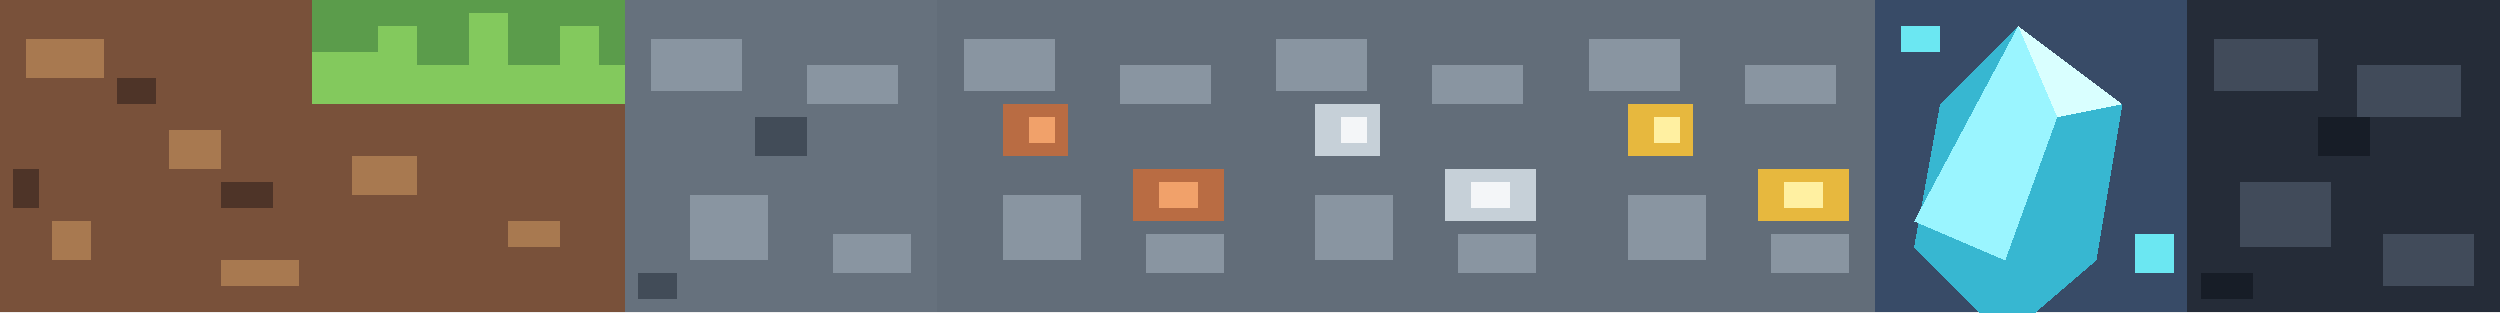
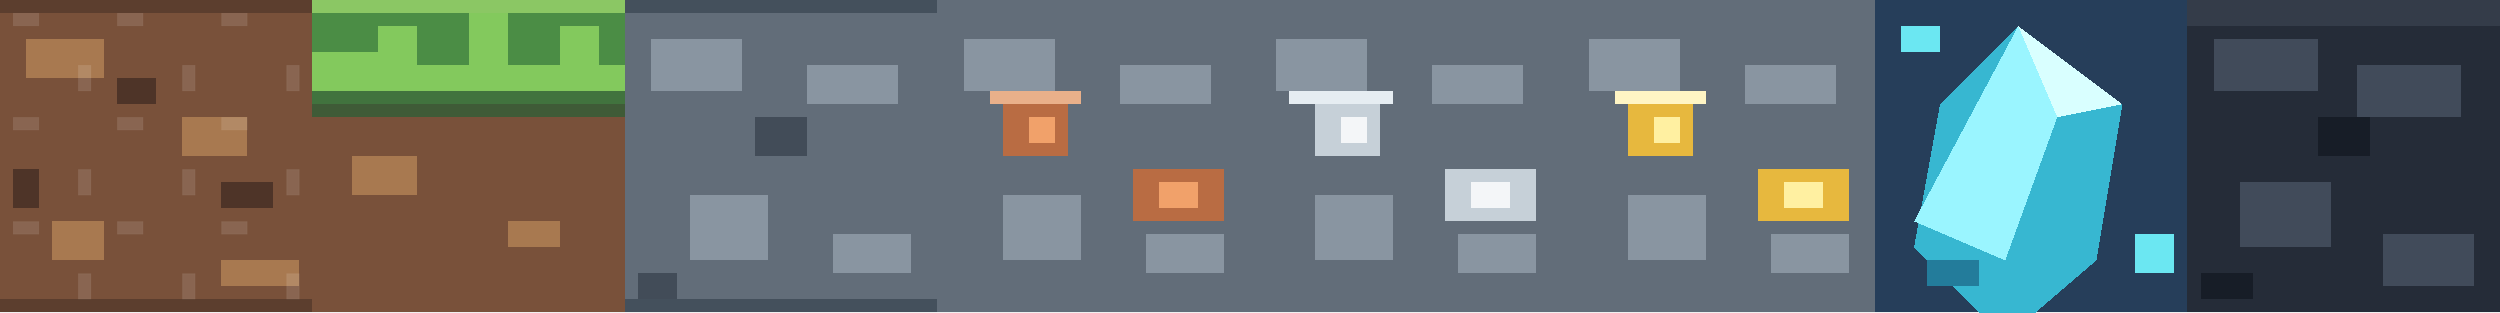
<svg xmlns="http://www.w3.org/2000/svg" width="192" height="24" viewBox="0 0 192 24" shape-rendering="crispEdges">
-   <g id="dirt" transform="translate(0)">
+   <defs>
+     <pattern id="grain" width="8" height="8" patternUnits="userSpaceOnUse">
+       <path d="M1 1h2v1H1zm5 4h1v2H6z" fill="#fff" opacity=".12" />
+     </pattern>
+   </defs>
+   <g transform="translate(0)">
    <rect width="24" height="24" fill="#79513a" />
-     <path d="M2 3h6v3H2zm11 7h4v3h-4zM4 17h3v3H4zm13 3h6v2h-6z" fill="#a87950" />
+     <path d="M2 3h6v3H2zm12 6h5v3h-5zM4 17h4v3H4zm13 3h6v2h-6z" fill="#a87950" />
    <path d="M9 6h3v2H9zm8 8h4v2h-4zM1 13h2v3H1z" fill="#4e3428" />
+     <rect width="24" height="24" fill="url(#grain)" />
+     <path d="M0 0h24v1H0zM0 23h24v1H0z" fill="#39291f" opacity=".45" />
  </g>
-   <g id="grass" transform="translate(24)">
+   <g transform="translate(24)">
    <rect width="24" height="24" fill="#79513a" />
-     <rect width="24" height="6" fill="#5b9c4b" />
+     <rect width="24" height="6" fill="#4b8d45" />
    <path d="M0 4h5V2h3v3h4V1h3v4h4V2h3v3h2v3H0z" fill="#83c95d" />
    <path d="M3 12h5v3H3zm12 5h4v2h-4z" fill="#a87950" />
+     <path d="M0 7h24v2H0z" fill="#315e36" opacity=".8" />
+     <path d="M0 0h24v1H0z" fill="#b5ef78" opacity=".6" />
  </g>
-   <g id="stone" transform="translate(48)">
-     <rect width="24" height="24" fill="#66717d" />
+   <g transform="translate(48)">
+     <rect width="24" height="24" fill="#626d79" />
    <path d="M2 3h7v4H2zm12 2h7v3h-7zM5 15h6v5H5zm11 3h6v3h-6z" fill="#8995a1" />
    <path d="M10 9h4v3h-4zM1 21h3v2H1z" fill="#424c58" />
+     <path d="M0 0h24v1H0zM0 23h24v1H0z" fill="#303c49" opacity=".6" />
  </g>
-   <g id="copper" transform="translate(72)">
+   <g transform="translate(72)">
    <rect width="24" height="24" fill="#626d79" />
    <path d="M2 3h7v4H2zm12 2h7v3h-7zM5 15h6v5H5zm11 3h6v3h-6z" fill="#8995a1" />
    <path d="M5 8h5v4H5zm10 5h7v4h-7z" fill="#b96c43" />
    <path d="M7 9h2v2H7zm10 5h3v2h-3z" fill="#f1a16a" />
+     <path d="M4 7h7v1H4z" fill="#e9b08a" />
  </g>
-   <g id="iron" transform="translate(96)">
+   <g transform="translate(96)">
    <rect width="24" height="24" fill="#626d79" />
    <path d="M2 3h7v4H2zm12 2h7v3h-7zM5 15h6v5H5zm11 3h6v3h-6z" fill="#8995a1" />
    <path d="M5 8h5v4H5zm10 5h7v4h-7z" fill="#c6d0d8" />
    <path d="M7 9h2v2H7zm10 5h3v2h-3z" fill="#f4f6f8" />
+     <path d="M3 7h8v1H3z" fill="#e6edf2" />
  </g>
-   <g id="gold" transform="translate(120)">
+   <g transform="translate(120)">
    <rect width="24" height="24" fill="#626d79" />
    <path d="M2 3h7v4H2zm12 2h7v3h-7zM5 15h6v5H5zm11 3h6v3h-6z" fill="#8995a1" />
    <path d="M5 8h5v4H5zm10 5h7v4h-7z" fill="#e7b83e" />
    <path d="M7 9h2v2H7zm10 5h3v2h-3z" fill="#fff0a1" />
+     <path d="M4 7h7v1H4z" fill="#fff5c4" />
  </g>
-   <g id="crystal" transform="translate(144)">
-     <rect width="24" height="24" fill="#384b67" />
+   <g transform="translate(144)">
+     <rect width="24" height="24" fill="#263e5a" />
    <path d="M5 8 11 2l8 6-2 12-7 6-7-7z" fill="#37b7d1" />
    <path d="m11 2 3 7-4 11-7-3z" fill="#9af5ff" />
    <path d="m11 2 8 6-5 1z" fill="#d9ffff" />
    <path d="M2 2h3v2H2zm18 16h3v3h-3z" fill="#6be7f2" />
+     <path d="M4 20h4v2H4z" fill="#237c9b" />
  </g>
-   <g id="bedrock" transform="translate(168)">
+   <g transform="translate(168)">
    <rect width="24" height="24" fill="#252c38" />
    <path d="M2 3h8v4H2zm11 2h8v4h-8zM4 14h7v5H4zm11 4h7v4h-7z" fill="#414b5a" />
    <path d="M10 9h4v3h-4zM1 21h4v2H1z" fill="#171d27" />
+     <path d="M0 0h24v2H0z" fill="#566173" opacity=".3" />
  </g>
</svg>
